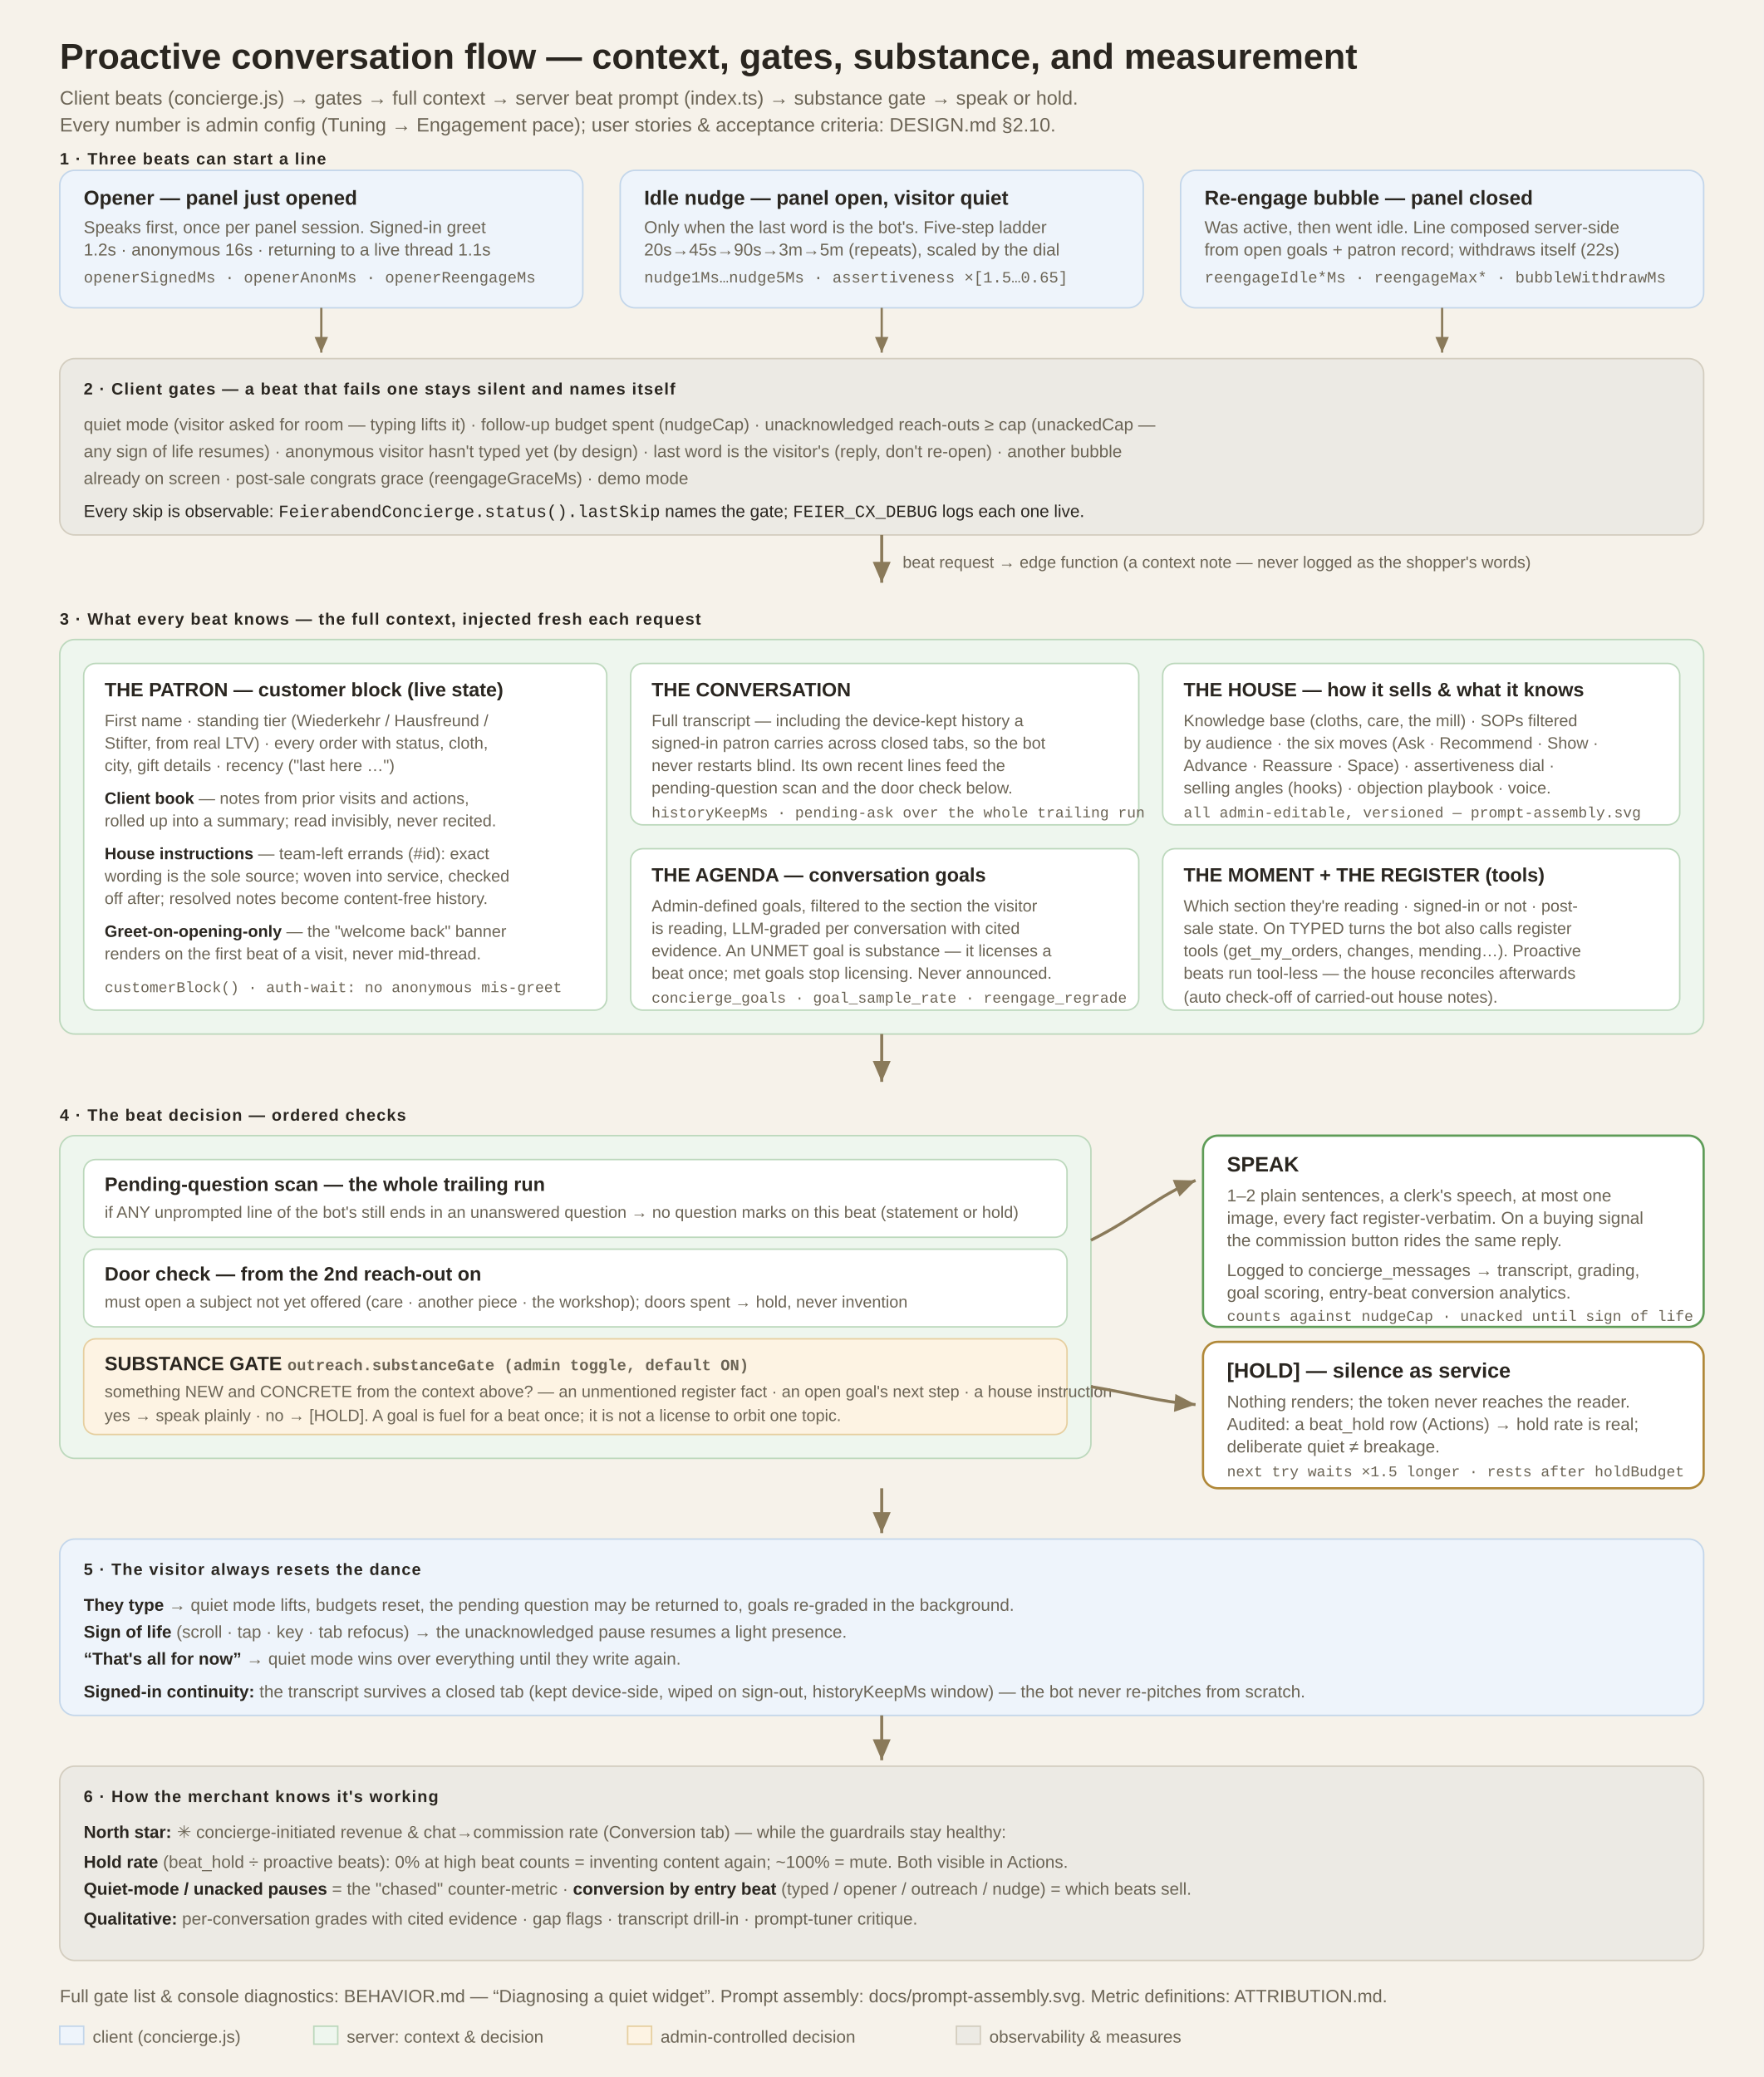
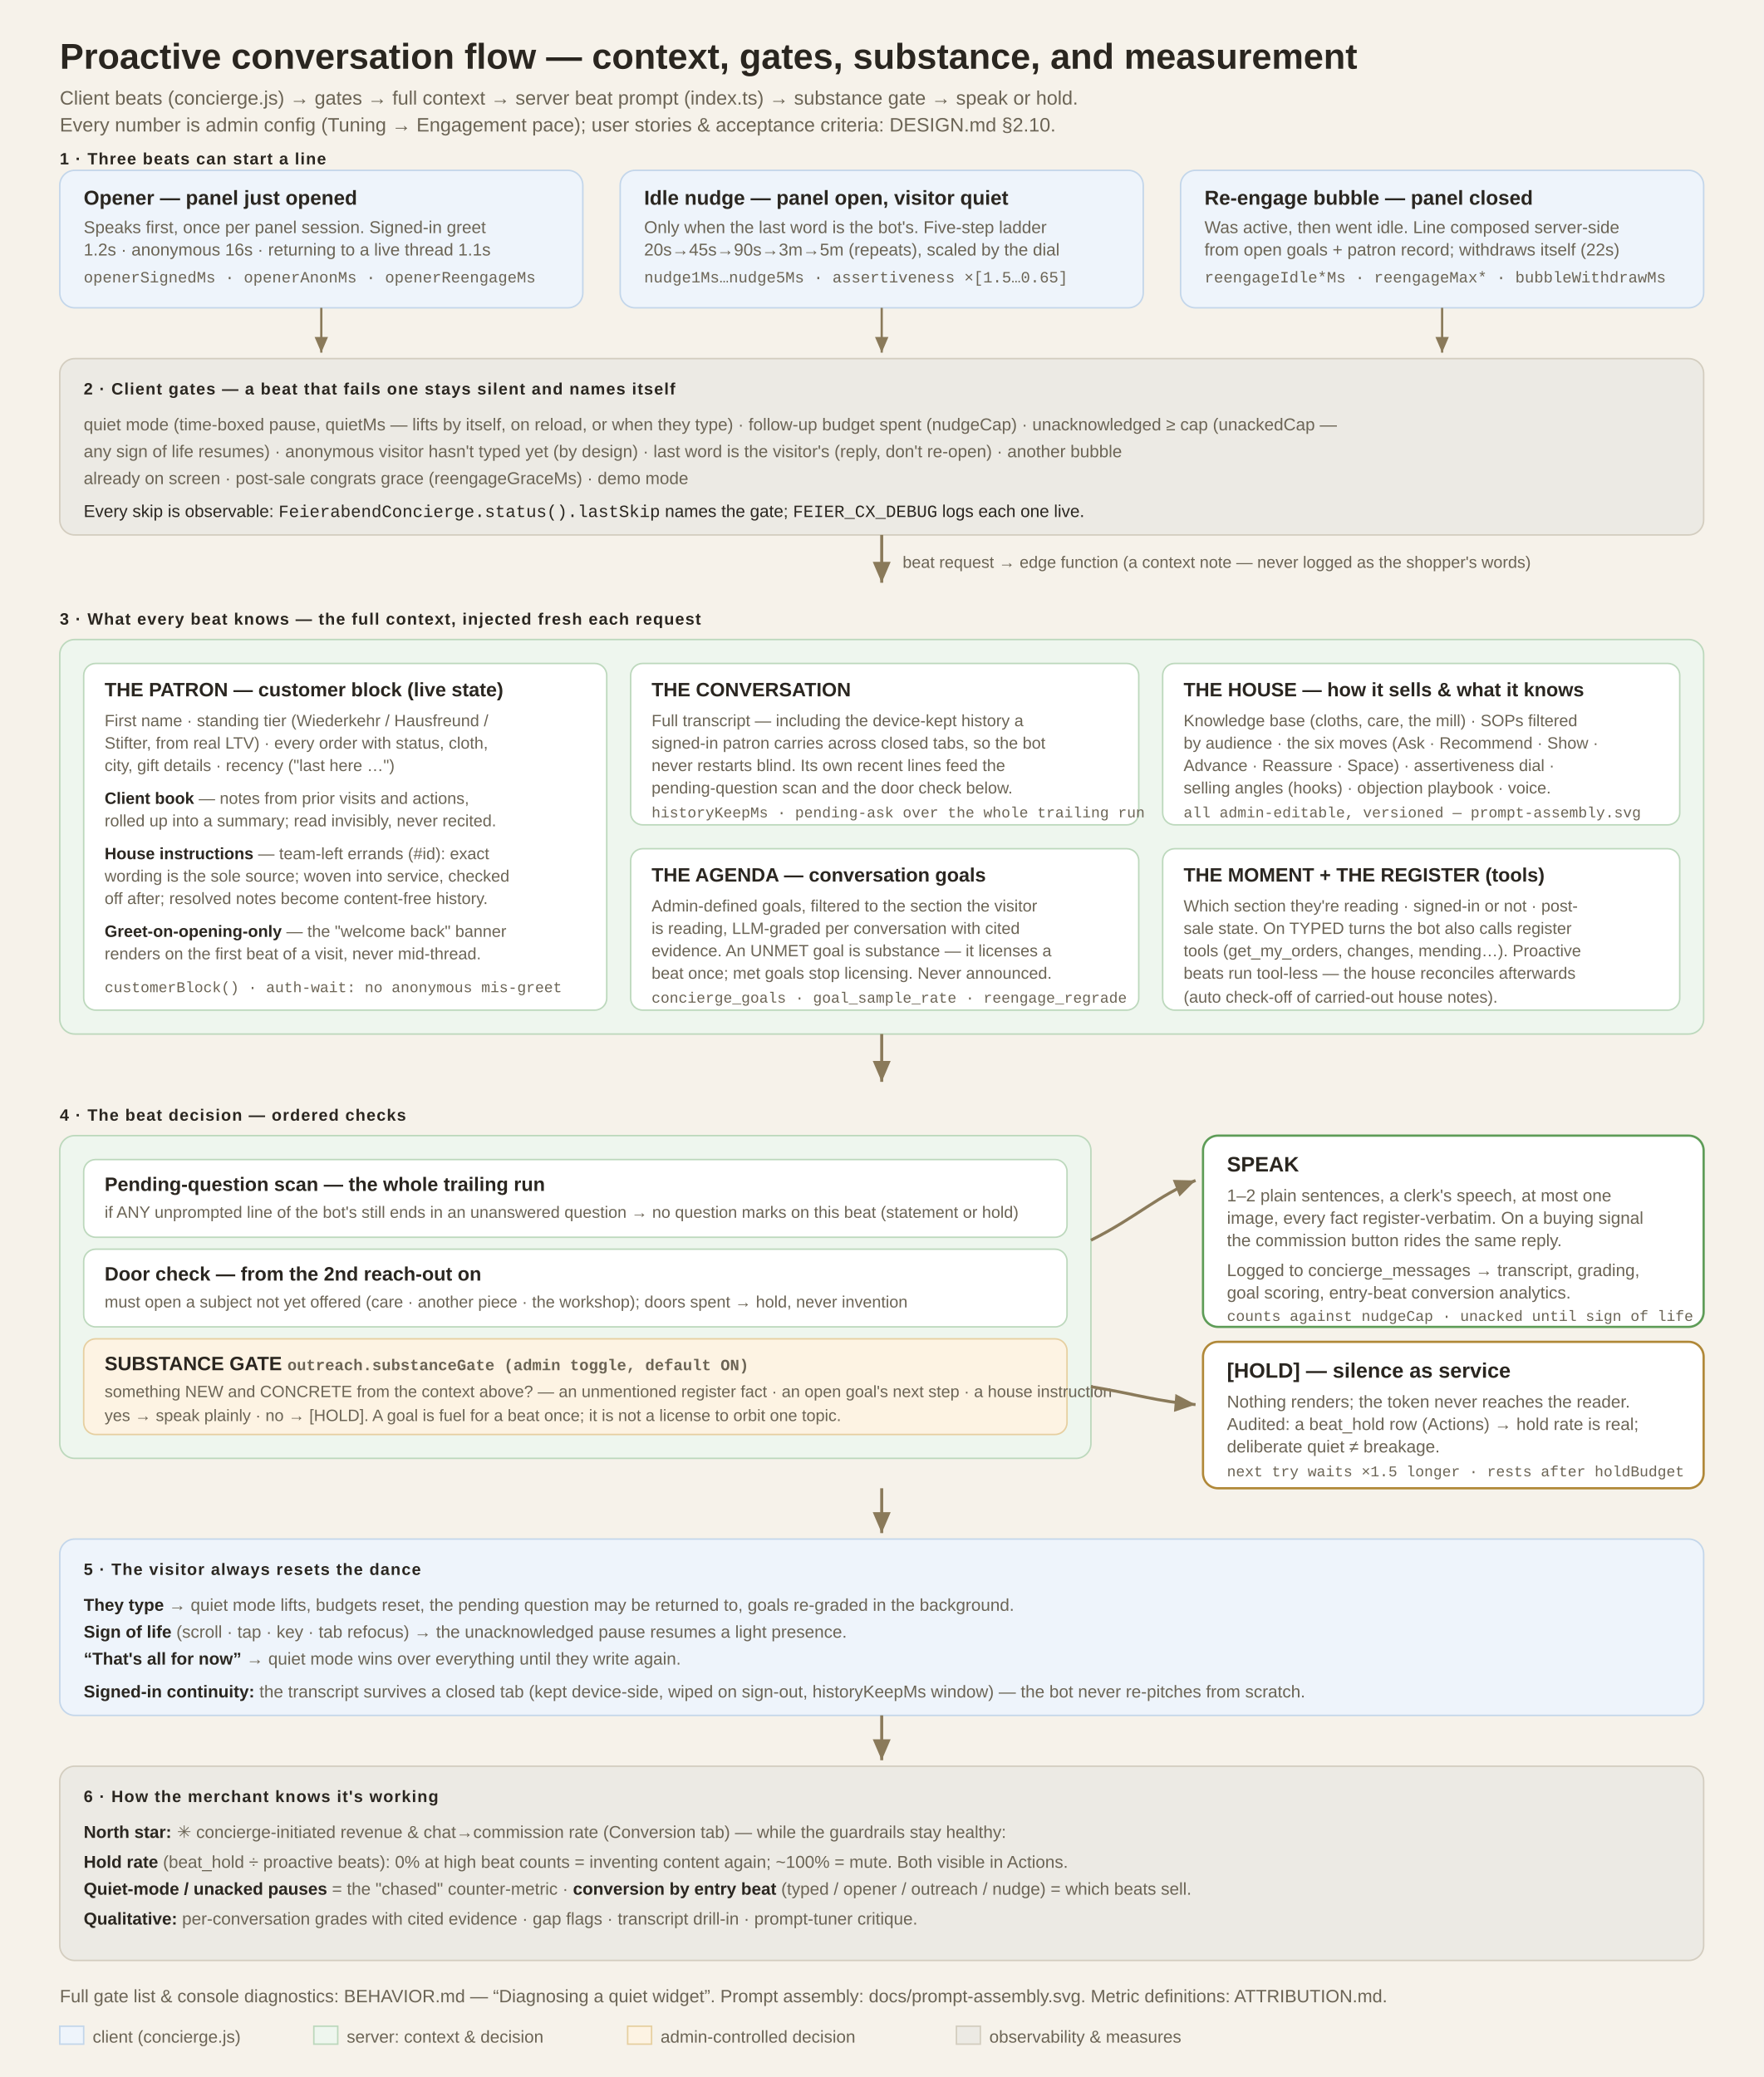
<svg xmlns="http://www.w3.org/2000/svg" width="1180" height="1390" viewBox="0 0 1180 1390" font-family="'Helvetica Neue',Arial,sans-serif">
  <defs>
    <marker id="arr" markerWidth="9" markerHeight="9" refX="7" refY="3" orient="auto" markerUnits="strokeWidth">
      <path d="M0,0 L7,3 L0,6 Z" fill="#8a7a5a" />
    </marker>
    <style>
      .t{fill:#2a2620}.m{fill:#6b6455}.w{fill:#f7f8f9}
      .h{font-weight:700}
      .cap{font-size:11px;letter-spacing:.06em;text-transform:uppercase}
      .mono{font-family:'IBM Plex Mono','Courier New',monospace}
    </style>
  </defs>
  <rect width="1180" height="1390" fill="#f6f2ea" />
  <text x="40" y="46" class="t h" font-size="24">Proactive conversation flow — context, gates, substance, and measurement</text>
  <text x="40" y="70" class="m" font-size="13">Client beats (concierge.js) → gates → full context → server beat prompt (index.ts) → substance gate → speak or hold.</text>
  <text x="40" y="88" class="m" font-size="13">Every number is admin config (Tuning → Engagement pace); user stories &amp; acceptance criteria: DESIGN.md §2.10.</text>
  <text x="40" y="110" class="cap t h">1 · Three beats can start a line</text>
  <rect x="40" y="114" width="350" height="92" rx="10" fill="#eef4fb" stroke="#c3d6ea" />
  <text x="56" y="137" class="t h" font-size="13.5">Opener — panel just opened</text>
  <text x="56" y="156" class="m" font-size="11.5">Speaks first, once per panel session. Signed-in greet</text>
  <text x="56" y="171" class="m" font-size="11.5">1.2s · anonymous 16s · returning to a live thread 1.1s</text>
  <text x="56" y="189" class="m mono" font-size="10.5">openerSignedMs · openerAnonMs · openerReengageMs</text>
  <rect x="415" y="114" width="350" height="92" rx="10" fill="#eef4fb" stroke="#c3d6ea" />
  <text x="431" y="137" class="t h" font-size="13.5">Idle nudge — panel open, visitor quiet</text>
  <text x="431" y="156" class="m" font-size="11.5">Only when the last word is the bot's. Five-step ladder</text>
  <text x="431" y="171" class="m" font-size="11.5">20s→45s→90s→3m→5m (repeats), scaled by the dial</text>
  <text x="431" y="189" class="m mono" font-size="10.5">nudge1Ms…nudge5Ms · assertiveness ×[1.5…0.65]</text>
  <rect x="790" y="114" width="350" height="92" rx="10" fill="#eef4fb" stroke="#c3d6ea" />
  <text x="806" y="137" class="t h" font-size="13.5">Re-engage bubble — panel closed</text>
  <text x="806" y="156" class="m" font-size="11.5">Was active, then went idle. Line composed server-side</text>
  <text x="806" y="171" class="m" font-size="11.5">from open goals + patron record; withdraws itself (22s)</text>
  <text x="806" y="189" class="m mono" font-size="10.5">reengageIdle*Ms · reengageMax* · bubbleWithdrawMs</text>
  <path d="M215 206 L215 236" stroke="#8a7a5a" stroke-width="1.5" fill="none" marker-end="url(#arr)" />
  <path d="M590 206 L590 236" stroke="#8a7a5a" stroke-width="1.5" fill="none" marker-end="url(#arr)" />
  <path d="M965 206 L965 236" stroke="#8a7a5a" stroke-width="1.5" fill="none" marker-end="url(#arr)" />
  <rect x="40" y="240" width="1100" height="118" rx="10" fill="#eceae4" stroke="#d3cdbf" />
  <text x="56" y="264" class="cap t h">2 · Client gates — a beat that fails one stays silent and names itself</text>
  <g font-size="11.5" class="m">
-     <text x="56" y="288">quiet mode (visitor asked for room — typing lifts it) · follow-up budget spent (nudgeCap) · unacknowledged reach-outs ≥ cap (unackedCap —</text>
+     <text x="56" y="288">quiet mode (time-boxed pause, quietMs — lifts by itself, on reload, or when they type) · follow-up budget spent (nudgeCap) · unacknowledged ≥ cap (unackedCap —</text>
    <text x="56" y="306">any sign of life resumes) · anonymous visitor hasn't typed yet (by design) · last word is the visitor's (reply, don't re-open) · another bubble</text>
    <text x="56" y="324">already on screen · post-sale congrats grace (reengageGraceMs) · demo mode</text>
  </g>
  <text x="56" y="346" class="t" font-size="11.5">Every skip is observable: <tspan class="mono">FeierabendConcierge.status().lastSkip</tspan> names the gate; <tspan class="mono">FEIER_CX_DEBUG</tspan> logs each one live.</text>
  <path d="M590 358 L590 390" stroke="#8a7a5a" stroke-width="2" fill="none" marker-end="url(#arr)" />
  <text x="604" y="380" class="m" font-size="11">beat request → edge function (a context note — never logged as the shopper's words)</text>
  <text x="40" y="418" class="cap t h">3 · What every beat knows — the full context, injected fresh each request</text>
  <rect x="40" y="428" width="1100" height="264" rx="10" fill="#eef6ee" stroke="#bcd8bc" />
  <rect x="56" y="444" width="350" height="232" rx="8" fill="#ffffff" stroke="#bcd8bc" />
  <text x="70" y="466" class="t h" font-size="13">THE PATRON — customer block (live state)</text>
  <g font-size="11" class="m">
    <text x="70" y="486">First name · standing tier (Wiederkehr / Hausfreund /</text>
    <text x="70" y="501">Stifter, from real LTV) · every order with status, cloth,</text>
    <text x="70" y="516">city, gift details · recency ("last here …")</text>
    <text x="70" y="538">
      <tspan class="t h">Client book</tspan> — notes from prior visits and actions,</text>
    <text x="70" y="553">rolled up into a summary; read invisibly, never recited.</text>
    <text x="70" y="575">
      <tspan class="t h">House instructions</tspan> — team-left errands (#id): exact</text>
    <text x="70" y="590">wording is the sole source; woven into service, checked</text>
    <text x="70" y="605">off after; resolved notes become content-free history.</text>
    <text x="70" y="627">
      <tspan class="t h">Greet-on-opening-only</tspan> — the "welcome back" banner</text>
    <text x="70" y="642">renders on the first beat of a visit, never mid-thread.</text>
    <text x="70" y="664" class="mono" font-size="10">customerBlock() · auth-wait: no anonymous mis-greet</text>
  </g>
  <rect x="422" y="444" width="340" height="108" rx="8" fill="#ffffff" stroke="#bcd8bc" />
  <text x="436" y="466" class="t h" font-size="13">THE CONVERSATION</text>
  <g font-size="11" class="m">
    <text x="436" y="486">Full transcript — including the device-kept history a</text>
    <text x="436" y="501">signed-in patron carries across closed tabs, so the bot</text>
    <text x="436" y="516">never restarts blind. Its own recent lines feed the</text>
    <text x="436" y="531">pending-question scan and the door check below.</text>
    <text x="436" y="547" class="mono" font-size="10">historyKeepMs · pending-ask over the whole trailing run</text>
  </g>
  <rect x="422" y="568" width="340" height="108" rx="8" fill="#ffffff" stroke="#bcd8bc" />
  <text x="436" y="590" class="t h" font-size="13">THE AGENDA — conversation goals</text>
  <g font-size="11" class="m">
    <text x="436" y="610">Admin-defined goals, filtered to the section the visitor</text>
    <text x="436" y="625">is reading, LLM-graded per conversation with cited</text>
    <text x="436" y="640">evidence. An UNMET goal is substance — it licenses a</text>
    <text x="436" y="655">beat once; met goals stop licensing. Never announced.</text>
    <text x="436" y="671" class="mono" font-size="10">concierge_goals · goal_sample_rate · reengage_regrade</text>
  </g>
  <rect x="778" y="444" width="346" height="108" rx="8" fill="#ffffff" stroke="#bcd8bc" />
  <text x="792" y="466" class="t h" font-size="13">THE HOUSE — how it sells &amp; what it knows</text>
  <g font-size="11" class="m">
    <text x="792" y="486">Knowledge base (cloths, care, the mill) · SOPs filtered</text>
    <text x="792" y="501">by audience · the six moves (Ask · Recommend · Show ·</text>
    <text x="792" y="516">Advance · Reassure · Space) · assertiveness dial ·</text>
    <text x="792" y="531">selling angles (hooks) · objection playbook · voice.</text>
    <text x="792" y="547" class="mono" font-size="10">all admin-editable, versioned — prompt-assembly.svg</text>
  </g>
  <rect x="778" y="568" width="346" height="108" rx="8" fill="#ffffff" stroke="#bcd8bc" />
  <text x="792" y="590" class="t h" font-size="13">THE MOMENT + THE REGISTER (tools)</text>
  <g font-size="11" class="m">
    <text x="792" y="610">Which section they're reading · signed-in or not · post-</text>
    <text x="792" y="625">sale state. On TYPED turns the bot also calls register</text>
    <text x="792" y="640">tools (get_my_orders, changes, mending…). Proactive</text>
    <text x="792" y="655">beats run tool-less — the house reconciles afterwards</text>
    <text x="792" y="671">(auto check-off of carried-out house notes).</text>
  </g>
  <path d="M590 692 L590 724" stroke="#8a7a5a" stroke-width="2" fill="none" marker-end="url(#arr)" />
  <text x="40" y="750" class="cap t h">4 · The beat decision — ordered checks</text>
  <rect x="40" y="760" width="690" height="216" rx="10" fill="#eef6ee" stroke="#bcd8bc" />
  <rect x="56" y="776" width="658" height="52" rx="8" fill="#ffffff" stroke="#bcd8bc" />
  <text x="70" y="797" class="t h" font-size="13">Pending-question scan — the whole trailing run</text>
  <text x="70" y="815" class="m" font-size="11">if ANY unprompted line of the bot's still ends in an unanswered question → no question marks on this beat (statement or hold)</text>
  <rect x="56" y="836" width="658" height="52" rx="8" fill="#ffffff" stroke="#bcd8bc" />
  <text x="70" y="857" class="t h" font-size="13">Door check — from the 2nd reach-out on</text>
  <text x="70" y="875" class="m" font-size="11">must open a subject not yet offered (care · another piece · the workshop); doors spent → hold, never invention</text>
  <rect x="56" y="896" width="658" height="64" rx="8" fill="#fdf3e3" stroke="#e6cfa0" />
  <text x="70" y="917" class="t h" font-size="13">SUBSTANCE GATE  <tspan class="m mono" font-size="10.5">outreach.substanceGate (admin toggle, default ON)</tspan>
  </text>
  <text x="70" y="935" class="m" font-size="11">something NEW and CONCRETE from the context above? — an unmentioned register fact · an open goal's next step · a house instruction</text>
  <text x="70" y="951" class="m" font-size="11">yes → speak plainly · no → [HOLD]. A goal is fuel for a beat once; it is not a license to orbit one topic.</text>
  <path d="M730 830 C 760 815, 775 800, 800 790" stroke="#8a7a5a" stroke-width="2" fill="none" marker-end="url(#arr)" />
  <path d="M730 928 C 760 933, 775 938, 800 940" stroke="#8a7a5a" stroke-width="2" fill="none" marker-end="url(#arr)" />
  <rect x="805" y="760" width="335" height="128" rx="10" fill="#ffffff" stroke="#5E9C57" stroke-width="1.5" />
  <text x="821" y="784" class="t h" font-size="14">SPEAK</text>
  <text x="821" y="804" class="m" font-size="11.5">1–2 plain sentences, a clerk's speech, at most one</text>
  <text x="821" y="819" class="m" font-size="11.5">image, every fact register-verbatim. On a buying signal</text>
  <text x="821" y="834" class="m" font-size="11.5">the commission button rides the same reply.</text>
  <text x="821" y="854" class="m" font-size="11.5">Logged to concierge_messages → transcript, grading,</text>
  <text x="821" y="869" class="m" font-size="11.5">goal scoring, entry-beat conversion analytics.</text>
  <text x="821" y="884" class="m mono" font-size="10">counts against nudgeCap · unacked until sign of life</text>
  <rect x="805" y="898" width="335" height="98" rx="10" fill="#ffffff" stroke="#B08838" stroke-width="1.5" />
  <text x="821" y="922" class="t h" font-size="14">[HOLD] — silence as service</text>
  <text x="821" y="942" class="m" font-size="11.5">Nothing renders; the token never reaches the reader.</text>
  <text x="821" y="957" class="m" font-size="11.5">Audited: a beat_hold row (Actions) → hold rate is real;</text>
  <text x="821" y="972" class="m" font-size="11.5">deliberate quiet ≠ breakage.</text>
  <text x="821" y="988" class="m mono" font-size="10">next try waits ×1.5 longer · rests after holdBudget</text>
  <path d="M590 996 L590 1026" stroke="#8a7a5a" stroke-width="2" fill="none" marker-end="url(#arr)" />
  <rect x="40" y="1030" width="1100" height="118" rx="10" fill="#eef4fb" stroke="#c3d6ea" />
  <text x="56" y="1054" class="cap t h">5 · The visitor always resets the dance</text>
  <g font-size="11.5" class="m">
    <text x="56" y="1078">
      <tspan class="t h">They type</tspan> → quiet mode lifts, budgets reset, the pending question may be returned to, goals re-graded in the background.</text>
    <text x="56" y="1096">
      <tspan class="t h">Sign of life</tspan> (scroll · tap · key · tab refocus) → the unacknowledged pause resumes a light presence.</text>
    <text x="56" y="1114">
      <tspan class="t h">“That's all for now”</tspan> → quiet mode wins over everything until they write again.</text>
    <text x="56" y="1136">
      <tspan class="t h">Signed-in continuity:</tspan> the transcript survives a closed tab (kept device-side, wiped on sign-out, historyKeepMs window) — the bot never re-pitches from scratch.</text>
  </g>
  <path d="M590 1148 L590 1178" stroke="#8a7a5a" stroke-width="2" fill="none" marker-end="url(#arr)" />
  <rect x="40" y="1182" width="1100" height="130" rx="10" fill="#eceae4" stroke="#d3cdbf" />
  <text x="56" y="1206" class="cap t h">6 · How the merchant knows it's working</text>
  <g font-size="11.5" class="m">
    <text x="56" y="1230">
      <tspan class="t h">North star:</tspan> ✳ concierge-initiated revenue &amp; chat→commission rate (Conversion tab) — while the guardrails stay healthy:</text>
    <text x="56" y="1250">
      <tspan class="t h">Hold rate</tspan> (beat_hold ÷ proactive beats): 0% at high beat counts = inventing content again; ~100% = mute. Both visible in Actions.</text>
    <text x="56" y="1268">
      <tspan class="t h">Quiet-mode / unacked pauses</tspan> = the "chased" counter-metric · <tspan class="t h">conversion by entry beat</tspan> (typed / opener / outreach / nudge) = which beats sell.</text>
    <text x="56" y="1288">
      <tspan class="t h">Qualitative:</tspan> per-conversation grades with cited evidence · gap flags · transcript drill-in · prompt-tuner critique.</text>
  </g>
  <text x="40" y="1340" class="m" font-size="12">Full gate list &amp; console diagnostics: BEHAVIOR.md — “Diagnosing a quiet widget”. Prompt assembly: docs/prompt-assembly.svg. Metric definitions: ATTRIBUTION.md.</text>
  <rect x="40" y="1356" width="16" height="12" fill="#eef4fb" stroke="#c3d6ea" />
  <text x="62" y="1367" class="m" font-size="11.5">client (concierge.js)</text>
  <rect x="210" y="1356" width="16" height="12" fill="#eef6ee" stroke="#bcd8bc" />
  <text x="232" y="1367" class="m" font-size="11.5">server: context &amp; decision</text>
  <rect x="420" y="1356" width="16" height="12" fill="#fdf3e3" stroke="#e6cfa0" />
  <text x="442" y="1367" class="m" font-size="11.5">admin-controlled decision</text>
  <rect x="640" y="1356" width="16" height="12" fill="#eceae4" stroke="#d3cdbf" />
  <text x="662" y="1367" class="m" font-size="11.5">observability &amp; measures</text>
</svg>
